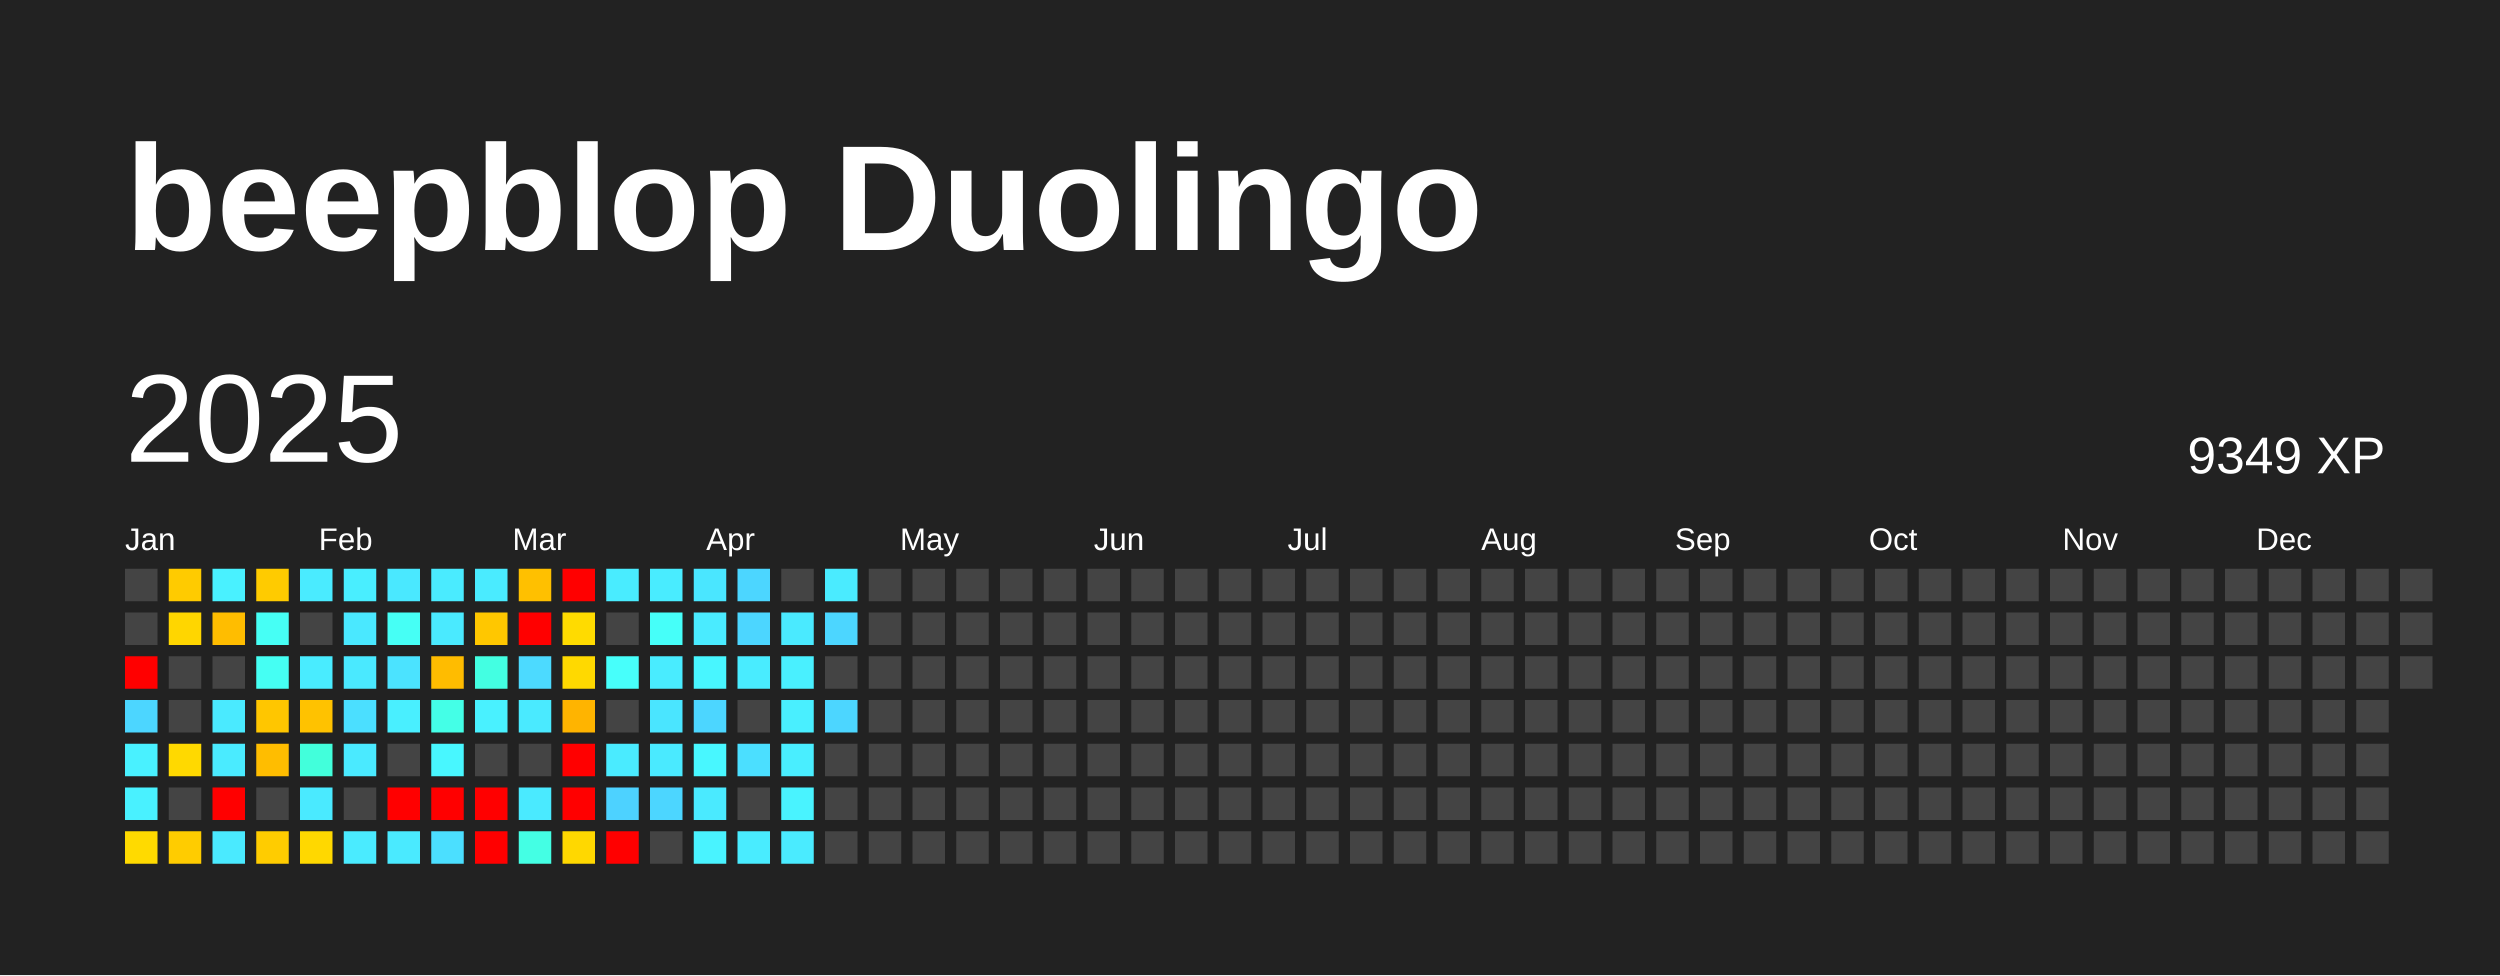
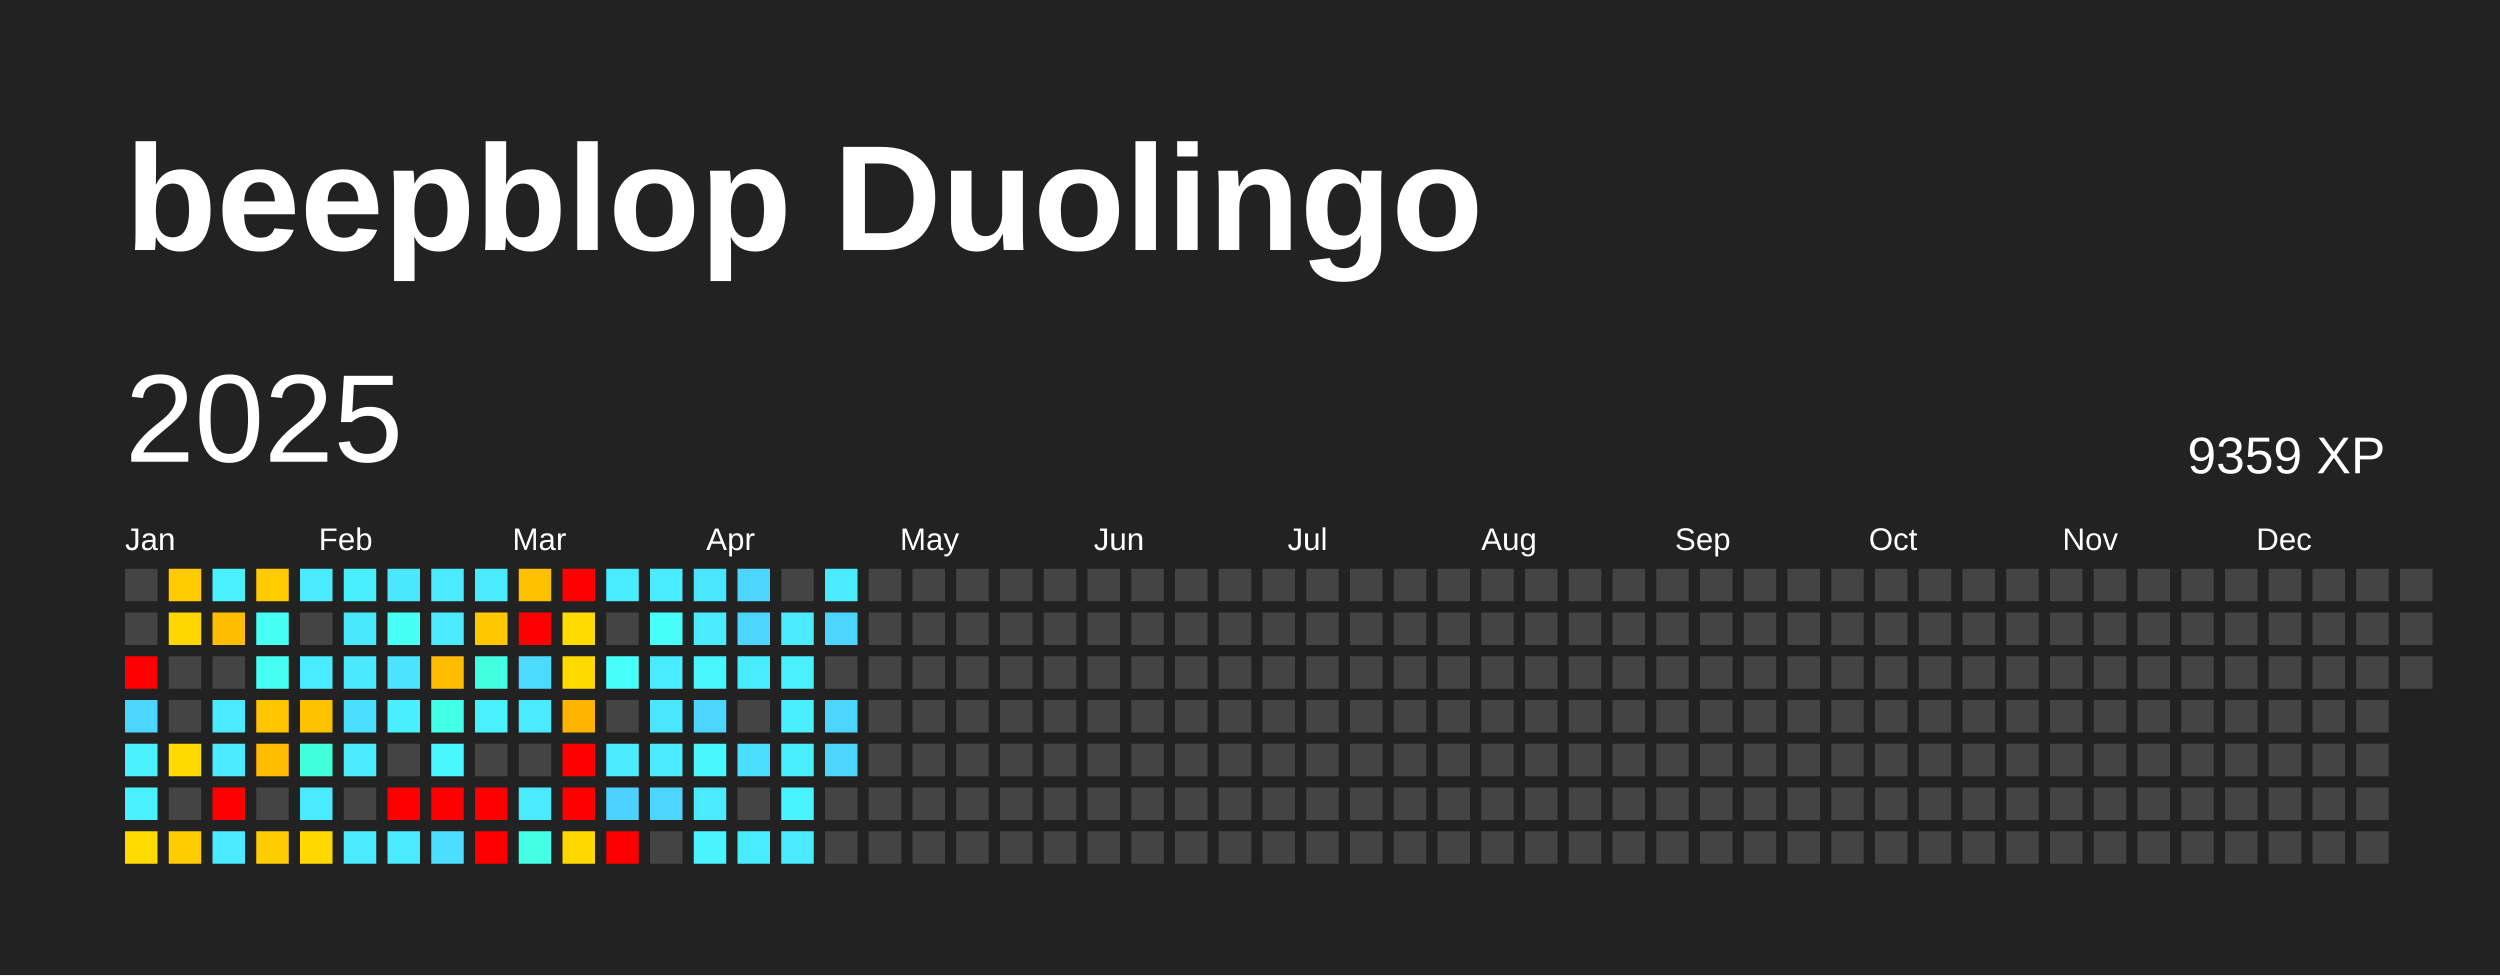
<svg xmlns="http://www.w3.org/2000/svg" baseProfile="full" height="78mm" version="1.1" viewBox="0,0,200,78" width="200mm">
  <defs />
  <rect fill="#222222" height="78" width="200" x="0" y="0" />
  <text fill="#FFFFFF" style="font-size:12px; font-family:Arial; font-weight:bold;" x="10" y="20">beepblop Duolingo</text>
  <text dominant-baseline="hanging" fill="#FFFFFF" style="font-size:10.0px; font-family:Arial;" x="10" y="30">2025</text>
-   <text dominant-baseline="hanging" fill="#FFFFFF" style="font-size:4.125px; font-family:Arial;" x="175" y="35">9349 XP</text>
+   <text dominant-baseline="hanging" fill="#FFFFFF" style="font-size:4.125px; font-family:Arial;" x="175" y="35">9359 XP</text>
  <text fill="#FFFFFF" style="font-size:2.5px; font-family:Arial" x="10.0" y="44">Jan</text>
  <text fill="#FFFFFF" style="font-size:2.5px; font-family:Arial" x="25.5" y="44">Feb</text>
  <text fill="#FFFFFF" style="font-size:2.5px; font-family:Arial" x="41.0" y="44">Mar</text>
  <text fill="#FFFFFF" style="font-size:2.5px; font-family:Arial" x="56.5" y="44">Apr</text>
  <text fill="#FFFFFF" style="font-size:2.5px; font-family:Arial" x="72.0" y="44">May</text>
  <text fill="#FFFFFF" style="font-size:2.5px; font-family:Arial" x="87.5" y="44">Jun</text>
  <text fill="#FFFFFF" style="font-size:2.5px; font-family:Arial" x="103.0" y="44">Jul</text>
  <text fill="#FFFFFF" style="font-size:2.5px; font-family:Arial" x="118.5" y="44">Aug</text>
  <text fill="#FFFFFF" style="font-size:2.5px; font-family:Arial" x="134.0" y="44">Sep</text>
  <text fill="#FFFFFF" style="font-size:2.5px; font-family:Arial" x="149.5" y="44">Oct</text>
  <text fill="#FFFFFF" style="font-size:2.5px; font-family:Arial" x="165.0" y="44">Nov</text>
  <text fill="#FFFFFF" style="font-size:2.5px; font-family:Arial" x="180.5" y="44">Dec</text>
  <rect fill="#444444" height="2.6" width="2.6" x="10.0" y="45.5" />
  <rect fill="#444444" height="2.6" width="2.6" x="10.0" y="49.0" />
  <rect fill="red" height="2.6" width="2.6" x="10.0" y="52.5" />
  <rect fill="#4cd6ff" height="2.6" width="2.6" x="10.0" y="56.0" />
  <rect fill="#49f1ff" height="2.6" width="2.6" x="10.0" y="59.5" />
  <rect fill="#49f1ff" height="2.6" width="2.6" x="10.0" y="63.0" />
  <rect fill="#ffda00" height="2.6" width="2.6" x="10.0" y="66.5" />
  <rect fill="#ffcb00" height="2.6" width="2.6" x="13.5" y="45.5" />
  <rect fill="#ffd600" height="2.6" width="2.6" x="13.5" y="49.0" />
  <rect fill="#444444" height="2.6" width="2.6" x="13.5" y="52.5" />
  <rect fill="#444444" height="2.6" width="2.6" x="13.5" y="56.0" />
  <rect fill="#ffd900" height="2.6" width="2.6" x="13.5" y="59.5" />
  <rect fill="#444444" height="2.6" width="2.6" x="13.5" y="63.0" />
  <rect fill="#ffcc00" height="2.6" width="2.6" x="13.5" y="66.5" />
  <rect fill="#49f1ff" height="2.6" width="2.6" x="17.0" y="45.5" />
  <rect fill="#ffbd00" height="2.6" width="2.6" x="17.0" y="49.0" />
  <rect fill="#444444" height="2.6" width="2.6" x="17.0" y="52.5" />
  <rect fill="#4aeaff" height="2.6" width="2.6" x="17.0" y="56.0" />
  <rect fill="#4aebff" height="2.6" width="2.6" x="17.0" y="59.5" />
  <rect fill="red" height="2.6" width="2.6" x="17.0" y="63.0" />
  <rect fill="#4aeaff" height="2.6" width="2.6" x="17.0" y="66.5" />
  <rect fill="#ffcb00" height="2.6" width="2.6" x="20.5" y="45.5" />
  <rect fill="#46fff5" height="2.6" width="2.6" x="20.5" y="49.0" />
  <rect fill="#45fff3" height="2.6" width="2.6" x="20.5" y="52.5" />
  <rect fill="#ffc600" height="2.6" width="2.6" x="20.5" y="56.0" />
  <rect fill="#ffbd00" height="2.6" width="2.6" x="20.5" y="59.5" />
  <rect fill="#444444" height="2.6" width="2.6" x="20.5" y="63.0" />
  <rect fill="#ffcc00" height="2.6" width="2.6" x="20.5" y="66.5" />
  <rect fill="#4aebff" height="2.6" width="2.6" x="24.0" y="45.5" />
  <rect fill="#444444" height="2.6" width="2.6" x="24.0" y="49.0" />
  <rect fill="#49ecff" height="2.6" width="2.6" x="24.0" y="52.5" />
  <rect fill="#ffc200" height="2.6" width="2.6" x="24.0" y="56.0" />
  <rect fill="#42ffdb" height="2.6" width="2.6" x="24.0" y="59.5" />
  <rect fill="#4aeaff" height="2.6" width="2.6" x="24.0" y="63.0" />
  <rect fill="#ffd800" height="2.6" width="2.6" x="24.0" y="66.5" />
  <rect fill="#49eeff" height="2.6" width="2.6" x="27.5" y="45.5" />
  <rect fill="#4ae8ff" height="2.6" width="2.6" x="27.5" y="49.0" />
  <rect fill="#4ae9ff" height="2.6" width="2.6" x="27.5" y="52.5" />
  <rect fill="#4bdfff" height="2.6" width="2.6" x="27.5" y="56.0" />
  <rect fill="#4aeaff" height="2.6" width="2.6" x="27.5" y="59.5" />
  <rect fill="#444444" height="2.6" width="2.6" x="27.5" y="63.0" />
  <rect fill="#4aebff" height="2.6" width="2.6" x="27.5" y="66.5" />
  <rect fill="#4ae8ff" height="2.6" width="2.6" x="31.0" y="45.5" />
  <rect fill="#46fff5" height="2.6" width="2.6" x="31.0" y="49.0" />
  <rect fill="#4be3ff" height="2.6" width="2.6" x="31.0" y="52.5" />
  <rect fill="#49efff" height="2.6" width="2.6" x="31.0" y="56.0" />
  <rect fill="#444444" height="2.6" width="2.6" x="31.0" y="59.5" />
  <rect fill="red" height="2.6" width="2.6" x="31.0" y="63.0" />
  <rect fill="#4aeaff" height="2.6" width="2.6" x="31.0" y="66.5" />
  <rect fill="#4aebff" height="2.6" width="2.6" x="34.5" y="45.5" />
  <rect fill="#4aeaff" height="2.6" width="2.6" x="34.5" y="49.0" />
  <rect fill="#ffbc00" height="2.6" width="2.6" x="34.5" y="52.5" />
  <rect fill="#44ffe7" height="2.6" width="2.6" x="34.5" y="56.0" />
  <rect fill="#48f7ff" height="2.6" width="2.6" x="34.5" y="59.5" />
  <rect fill="red" height="2.6" width="2.6" x="34.5" y="63.0" />
  <rect fill="#4bdfff" height="2.6" width="2.6" x="34.5" y="66.5" />
  <rect fill="#4aebff" height="2.6" width="2.6" x="38.0" y="45.5" />
  <rect fill="#ffc700" height="2.6" width="2.6" x="38.0" y="49.0" />
  <rect fill="#43ffe2" height="2.6" width="2.6" x="38.0" y="52.5" />
  <rect fill="#49f1ff" height="2.6" width="2.6" x="38.0" y="56.0" />
  <rect fill="#444444" height="2.6" width="2.6" x="38.0" y="59.5" />
  <rect fill="red" height="2.6" width="2.6" x="38.0" y="63.0" />
  <rect fill="red" height="2.6" width="2.6" x="38.0" y="66.5" />
  <rect fill="#ffc000" height="2.6" width="2.6" x="41.5" y="45.5" />
  <rect fill="red" height="2.6" width="2.6" x="41.5" y="49.0" />
  <rect fill="#4cdaff" height="2.6" width="2.6" x="41.5" y="52.5" />
  <rect fill="#4aeaff" height="2.6" width="2.6" x="41.5" y="56.0" />
  <rect fill="#444444" height="2.6" width="2.6" x="41.5" y="59.5" />
  <rect fill="#4aeaff" height="2.6" width="2.6" x="41.5" y="63.0" />
  <rect fill="#44ffe4" height="2.6" width="2.6" x="41.5" y="66.5" />
  <rect fill="red" height="2.6" width="2.6" x="45.0" y="45.5" />
  <rect fill="#ffdb00" height="2.6" width="2.6" x="45.0" y="49.0" />
  <rect fill="#ffd900" height="2.6" width="2.6" x="45.0" y="52.5" />
  <rect fill="#ffb400" height="2.6" width="2.6" x="45.0" y="56.0" />
  <rect fill="red" height="2.6" width="2.6" x="45.0" y="59.5" />
  <rect fill="red" height="2.6" width="2.6" x="45.0" y="63.0" />
  <rect fill="#ffd800" height="2.6" width="2.6" x="45.0" y="66.5" />
  <rect fill="#49ecff" height="2.6" width="2.6" x="48.5" y="45.5" />
  <rect fill="#444444" height="2.6" width="2.6" x="48.5" y="49.0" />
  <rect fill="#47fffb" height="2.6" width="2.6" x="48.5" y="52.5" />
  <rect fill="#444444" height="2.6" width="2.6" x="48.5" y="56.0" />
  <rect fill="#4aebff" height="2.6" width="2.6" x="48.5" y="59.5" />
  <rect fill="#4dd2ff" height="2.6" width="2.6" x="48.5" y="63.0" />
  <rect fill="red" height="2.6" width="2.6" x="48.5" y="66.5" />
  <rect fill="#49ecff" height="2.6" width="2.6" x="52.0" y="45.5" />
  <rect fill="#46fff9" height="2.6" width="2.6" x="52.0" y="49.0" />
  <rect fill="#49ecff" height="2.6" width="2.6" x="52.0" y="52.5" />
  <rect fill="#4ae5ff" height="2.6" width="2.6" x="52.0" y="56.0" />
  <rect fill="#4aeaff" height="2.6" width="2.6" x="52.0" y="59.5" />
  <rect fill="#4cd6ff" height="2.6" width="2.6" x="52.0" y="63.0" />
  <rect fill="#444444" height="2.6" width="2.6" x="52.0" y="66.5" />
  <rect fill="#4ae6ff" height="2.6" width="2.6" x="55.5" y="45.5" />
  <rect fill="#4aebff" height="2.6" width="2.6" x="55.5" y="49.0" />
  <rect fill="#48f6ff" height="2.6" width="2.6" x="55.5" y="52.5" />
  <rect fill="#4cd6ff" height="2.6" width="2.6" x="55.5" y="56.0" />
  <rect fill="#48f7ff" height="2.6" width="2.6" x="55.5" y="59.5" />
  <rect fill="#4aeaff" height="2.6" width="2.6" x="55.5" y="63.0" />
  <rect fill="#49f3ff" height="2.6" width="2.6" x="55.5" y="66.5" />
  <rect fill="#4cd6ff" height="2.6" width="2.6" x="59.0" y="45.5" />
  <rect fill="#4cd6ff" height="2.6" width="2.6" x="59.0" y="49.0" />
  <rect fill="#49ecff" height="2.6" width="2.6" x="59.0" y="52.5" />
  <rect fill="#444444" height="2.6" width="2.6" x="59.0" y="56.0" />
  <rect fill="#4bdfff" height="2.6" width="2.6" x="59.0" y="59.5" />
  <rect fill="#444444" height="2.6" width="2.6" x="59.0" y="63.0" />
  <rect fill="#49ecff" height="2.6" width="2.6" x="59.0" y="66.5" />
  <rect fill="#444444" height="2.6" width="2.6" x="62.5" y="45.5" />
  <rect fill="#4aeaff" height="2.6" width="2.6" x="62.5" y="49.0" />
  <rect fill="#49f0ff" height="2.6" width="2.6" x="62.5" y="52.5" />
  <rect fill="#49efff" height="2.6" width="2.6" x="62.5" y="56.0" />
  <rect fill="#49eeff" height="2.6" width="2.6" x="62.5" y="59.5" />
  <rect fill="#49f3ff" height="2.6" width="2.6" x="62.5" y="63.0" />
  <rect fill="#4aebff" height="2.6" width="2.6" x="62.5" y="66.5" />
  <rect fill="#4aebff" height="2.6" width="2.6" x="66.0" y="45.5" />
  <rect fill="#4cd6ff" height="2.6" width="2.6" x="66.0" y="49.0" />
  <rect fill="#444444" height="2.6" width="2.6" x="66.0" y="52.5" />
  <rect fill="#4cd6ff" height="2.6" width="2.6" x="66.0" y="56.0" />
-   <rect fill="#444444" height="2.6" width="2.6" x="66.0" y="59.5" />
+   <rect fill="#4cd6ff" height="2.6" width="2.6" x="66.0" y="59.5" />
  <rect fill="#444444" height="2.6" width="2.6" x="66.0" y="63.0" />
  <rect fill="#444444" height="2.6" width="2.6" x="66.0" y="66.5" />
  <rect fill="#444444" height="2.6" width="2.6" x="69.5" y="45.5" />
  <rect fill="#444444" height="2.6" width="2.6" x="69.5" y="49.0" />
  <rect fill="#444444" height="2.6" width="2.6" x="69.5" y="52.5" />
  <rect fill="#444444" height="2.6" width="2.6" x="69.5" y="56.0" />
  <rect fill="#444444" height="2.6" width="2.6" x="69.5" y="59.5" />
  <rect fill="#444444" height="2.6" width="2.6" x="69.5" y="63.0" />
  <rect fill="#444444" height="2.6" width="2.6" x="69.5" y="66.5" />
  <rect fill="#444444" height="2.6" width="2.6" x="73.0" y="45.5" />
  <rect fill="#444444" height="2.6" width="2.6" x="73.0" y="49.0" />
  <rect fill="#444444" height="2.6" width="2.6" x="73.0" y="52.5" />
  <rect fill="#444444" height="2.6" width="2.6" x="73.0" y="56.0" />
  <rect fill="#444444" height="2.6" width="2.6" x="73.0" y="59.5" />
  <rect fill="#444444" height="2.6" width="2.6" x="73.0" y="63.0" />
  <rect fill="#444444" height="2.6" width="2.6" x="73.0" y="66.5" />
  <rect fill="#444444" height="2.6" width="2.6" x="76.5" y="45.5" />
  <rect fill="#444444" height="2.6" width="2.6" x="76.5" y="49.0" />
  <rect fill="#444444" height="2.6" width="2.6" x="76.5" y="52.5" />
  <rect fill="#444444" height="2.6" width="2.6" x="76.5" y="56.0" />
  <rect fill="#444444" height="2.6" width="2.6" x="76.5" y="59.5" />
  <rect fill="#444444" height="2.6" width="2.6" x="76.5" y="63.0" />
  <rect fill="#444444" height="2.6" width="2.6" x="76.5" y="66.5" />
  <rect fill="#444444" height="2.6" width="2.6" x="80.0" y="45.5" />
  <rect fill="#444444" height="2.6" width="2.6" x="80.0" y="49.0" />
  <rect fill="#444444" height="2.6" width="2.6" x="80.0" y="52.5" />
  <rect fill="#444444" height="2.6" width="2.6" x="80.0" y="56.0" />
  <rect fill="#444444" height="2.6" width="2.6" x="80.0" y="59.5" />
  <rect fill="#444444" height="2.6" width="2.6" x="80.0" y="63.0" />
  <rect fill="#444444" height="2.6" width="2.6" x="80.0" y="66.5" />
  <rect fill="#444444" height="2.6" width="2.6" x="83.5" y="45.5" />
  <rect fill="#444444" height="2.6" width="2.6" x="83.5" y="49.0" />
  <rect fill="#444444" height="2.6" width="2.6" x="83.5" y="52.5" />
  <rect fill="#444444" height="2.6" width="2.6" x="83.5" y="56.0" />
  <rect fill="#444444" height="2.6" width="2.6" x="83.5" y="59.5" />
  <rect fill="#444444" height="2.6" width="2.6" x="83.5" y="63.0" />
  <rect fill="#444444" height="2.6" width="2.6" x="83.5" y="66.5" />
  <rect fill="#444444" height="2.6" width="2.6" x="87.0" y="45.5" />
  <rect fill="#444444" height="2.6" width="2.6" x="87.0" y="49.0" />
  <rect fill="#444444" height="2.6" width="2.6" x="87.0" y="52.5" />
  <rect fill="#444444" height="2.6" width="2.6" x="87.0" y="56.0" />
  <rect fill="#444444" height="2.6" width="2.6" x="87.0" y="59.5" />
  <rect fill="#444444" height="2.6" width="2.6" x="87.0" y="63.0" />
  <rect fill="#444444" height="2.6" width="2.6" x="87.0" y="66.5" />
  <rect fill="#444444" height="2.6" width="2.6" x="90.5" y="45.5" />
  <rect fill="#444444" height="2.6" width="2.6" x="90.5" y="49.0" />
  <rect fill="#444444" height="2.6" width="2.6" x="90.5" y="52.5" />
  <rect fill="#444444" height="2.6" width="2.6" x="90.5" y="56.0" />
  <rect fill="#444444" height="2.6" width="2.6" x="90.5" y="59.5" />
  <rect fill="#444444" height="2.6" width="2.6" x="90.5" y="63.0" />
  <rect fill="#444444" height="2.6" width="2.6" x="90.5" y="66.5" />
  <rect fill="#444444" height="2.6" width="2.6" x="94.0" y="45.5" />
  <rect fill="#444444" height="2.6" width="2.6" x="94.0" y="49.0" />
  <rect fill="#444444" height="2.6" width="2.6" x="94.0" y="52.5" />
  <rect fill="#444444" height="2.6" width="2.6" x="94.0" y="56.0" />
  <rect fill="#444444" height="2.6" width="2.6" x="94.0" y="59.5" />
  <rect fill="#444444" height="2.6" width="2.6" x="94.0" y="63.0" />
  <rect fill="#444444" height="2.6" width="2.6" x="94.0" y="66.5" />
  <rect fill="#444444" height="2.6" width="2.6" x="97.5" y="45.5" />
  <rect fill="#444444" height="2.6" width="2.6" x="97.5" y="49.0" />
  <rect fill="#444444" height="2.6" width="2.6" x="97.5" y="52.5" />
  <rect fill="#444444" height="2.6" width="2.6" x="97.5" y="56.0" />
  <rect fill="#444444" height="2.6" width="2.6" x="97.5" y="59.5" />
  <rect fill="#444444" height="2.6" width="2.6" x="97.5" y="63.0" />
  <rect fill="#444444" height="2.6" width="2.6" x="97.5" y="66.5" />
  <rect fill="#444444" height="2.6" width="2.6" x="101.0" y="45.5" />
  <rect fill="#444444" height="2.6" width="2.6" x="101.0" y="49.0" />
  <rect fill="#444444" height="2.6" width="2.6" x="101.0" y="52.5" />
  <rect fill="#444444" height="2.6" width="2.6" x="101.0" y="56.0" />
  <rect fill="#444444" height="2.6" width="2.6" x="101.0" y="59.5" />
  <rect fill="#444444" height="2.6" width="2.6" x="101.0" y="63.0" />
  <rect fill="#444444" height="2.6" width="2.6" x="101.0" y="66.5" />
  <rect fill="#444444" height="2.6" width="2.6" x="104.5" y="45.5" />
  <rect fill="#444444" height="2.6" width="2.6" x="104.5" y="49.0" />
  <rect fill="#444444" height="2.6" width="2.6" x="104.5" y="52.5" />
  <rect fill="#444444" height="2.6" width="2.6" x="104.5" y="56.0" />
  <rect fill="#444444" height="2.6" width="2.6" x="104.5" y="59.5" />
  <rect fill="#444444" height="2.6" width="2.6" x="104.5" y="63.0" />
  <rect fill="#444444" height="2.6" width="2.6" x="104.5" y="66.5" />
  <rect fill="#444444" height="2.6" width="2.6" x="108.0" y="45.5" />
  <rect fill="#444444" height="2.6" width="2.6" x="108.0" y="49.0" />
  <rect fill="#444444" height="2.6" width="2.6" x="108.0" y="52.5" />
  <rect fill="#444444" height="2.6" width="2.6" x="108.0" y="56.0" />
  <rect fill="#444444" height="2.6" width="2.6" x="108.0" y="59.5" />
  <rect fill="#444444" height="2.6" width="2.6" x="108.0" y="63.0" />
  <rect fill="#444444" height="2.6" width="2.6" x="108.0" y="66.5" />
  <rect fill="#444444" height="2.6" width="2.6" x="111.5" y="45.5" />
  <rect fill="#444444" height="2.6" width="2.6" x="111.5" y="49.0" />
  <rect fill="#444444" height="2.6" width="2.6" x="111.5" y="52.5" />
  <rect fill="#444444" height="2.6" width="2.6" x="111.5" y="56.0" />
  <rect fill="#444444" height="2.6" width="2.6" x="111.5" y="59.5" />
  <rect fill="#444444" height="2.6" width="2.6" x="111.5" y="63.0" />
  <rect fill="#444444" height="2.6" width="2.6" x="111.5" y="66.5" />
  <rect fill="#444444" height="2.6" width="2.6" x="115.0" y="45.5" />
  <rect fill="#444444" height="2.6" width="2.6" x="115.0" y="49.0" />
  <rect fill="#444444" height="2.6" width="2.6" x="115.0" y="52.5" />
  <rect fill="#444444" height="2.6" width="2.6" x="115.0" y="56.0" />
  <rect fill="#444444" height="2.6" width="2.6" x="115.0" y="59.5" />
  <rect fill="#444444" height="2.6" width="2.6" x="115.0" y="63.0" />
  <rect fill="#444444" height="2.6" width="2.6" x="115.0" y="66.5" />
  <rect fill="#444444" height="2.6" width="2.6" x="118.5" y="45.5" />
  <rect fill="#444444" height="2.6" width="2.6" x="118.5" y="49.0" />
  <rect fill="#444444" height="2.6" width="2.6" x="118.5" y="52.5" />
  <rect fill="#444444" height="2.6" width="2.6" x="118.5" y="56.0" />
  <rect fill="#444444" height="2.6" width="2.6" x="118.5" y="59.5" />
  <rect fill="#444444" height="2.6" width="2.6" x="118.5" y="63.0" />
  <rect fill="#444444" height="2.6" width="2.6" x="118.5" y="66.5" />
  <rect fill="#444444" height="2.6" width="2.6" x="122.0" y="45.5" />
  <rect fill="#444444" height="2.6" width="2.6" x="122.0" y="49.0" />
  <rect fill="#444444" height="2.6" width="2.6" x="122.0" y="52.5" />
  <rect fill="#444444" height="2.6" width="2.6" x="122.0" y="56.0" />
  <rect fill="#444444" height="2.6" width="2.6" x="122.0" y="59.5" />
  <rect fill="#444444" height="2.6" width="2.6" x="122.0" y="63.0" />
  <rect fill="#444444" height="2.6" width="2.6" x="122.0" y="66.5" />
  <rect fill="#444444" height="2.6" width="2.6" x="125.5" y="45.5" />
  <rect fill="#444444" height="2.6" width="2.6" x="125.5" y="49.0" />
  <rect fill="#444444" height="2.6" width="2.6" x="125.5" y="52.5" />
  <rect fill="#444444" height="2.6" width="2.6" x="125.5" y="56.0" />
  <rect fill="#444444" height="2.6" width="2.6" x="125.5" y="59.5" />
  <rect fill="#444444" height="2.6" width="2.6" x="125.5" y="63.0" />
  <rect fill="#444444" height="2.6" width="2.6" x="125.5" y="66.5" />
  <rect fill="#444444" height="2.6" width="2.6" x="129.0" y="45.5" />
  <rect fill="#444444" height="2.6" width="2.6" x="129.0" y="49.0" />
  <rect fill="#444444" height="2.6" width="2.6" x="129.0" y="52.5" />
  <rect fill="#444444" height="2.6" width="2.6" x="129.0" y="56.0" />
  <rect fill="#444444" height="2.6" width="2.6" x="129.0" y="59.5" />
  <rect fill="#444444" height="2.6" width="2.6" x="129.0" y="63.0" />
  <rect fill="#444444" height="2.6" width="2.6" x="129.0" y="66.5" />
  <rect fill="#444444" height="2.6" width="2.6" x="132.5" y="45.5" />
  <rect fill="#444444" height="2.6" width="2.6" x="132.5" y="49.0" />
  <rect fill="#444444" height="2.6" width="2.6" x="132.5" y="52.5" />
  <rect fill="#444444" height="2.6" width="2.6" x="132.5" y="56.0" />
  <rect fill="#444444" height="2.6" width="2.6" x="132.5" y="59.5" />
  <rect fill="#444444" height="2.6" width="2.6" x="132.5" y="63.0" />
  <rect fill="#444444" height="2.6" width="2.6" x="132.5" y="66.5" />
  <rect fill="#444444" height="2.6" width="2.6" x="136.0" y="45.5" />
  <rect fill="#444444" height="2.6" width="2.6" x="136.0" y="49.0" />
  <rect fill="#444444" height="2.6" width="2.6" x="136.0" y="52.5" />
  <rect fill="#444444" height="2.6" width="2.6" x="136.0" y="56.0" />
  <rect fill="#444444" height="2.6" width="2.6" x="136.0" y="59.5" />
  <rect fill="#444444" height="2.6" width="2.6" x="136.0" y="63.0" />
  <rect fill="#444444" height="2.6" width="2.6" x="136.0" y="66.5" />
  <rect fill="#444444" height="2.6" width="2.6" x="139.5" y="45.5" />
  <rect fill="#444444" height="2.6" width="2.6" x="139.5" y="49.0" />
  <rect fill="#444444" height="2.6" width="2.6" x="139.5" y="52.5" />
  <rect fill="#444444" height="2.6" width="2.6" x="139.5" y="56.0" />
  <rect fill="#444444" height="2.6" width="2.6" x="139.5" y="59.5" />
  <rect fill="#444444" height="2.6" width="2.6" x="139.5" y="63.0" />
  <rect fill="#444444" height="2.6" width="2.6" x="139.5" y="66.5" />
  <rect fill="#444444" height="2.6" width="2.6" x="143.0" y="45.5" />
  <rect fill="#444444" height="2.6" width="2.6" x="143.0" y="49.0" />
  <rect fill="#444444" height="2.6" width="2.6" x="143.0" y="52.5" />
  <rect fill="#444444" height="2.6" width="2.6" x="143.0" y="56.0" />
  <rect fill="#444444" height="2.6" width="2.6" x="143.0" y="59.5" />
  <rect fill="#444444" height="2.6" width="2.6" x="143.0" y="63.0" />
  <rect fill="#444444" height="2.6" width="2.6" x="143.0" y="66.5" />
  <rect fill="#444444" height="2.6" width="2.6" x="146.5" y="45.5" />
  <rect fill="#444444" height="2.6" width="2.6" x="146.5" y="49.0" />
  <rect fill="#444444" height="2.6" width="2.6" x="146.5" y="52.5" />
  <rect fill="#444444" height="2.6" width="2.6" x="146.5" y="56.0" />
  <rect fill="#444444" height="2.6" width="2.6" x="146.5" y="59.5" />
  <rect fill="#444444" height="2.6" width="2.6" x="146.5" y="63.0" />
  <rect fill="#444444" height="2.6" width="2.6" x="146.5" y="66.5" />
  <rect fill="#444444" height="2.6" width="2.6" x="150.0" y="45.5" />
  <rect fill="#444444" height="2.6" width="2.6" x="150.0" y="49.0" />
  <rect fill="#444444" height="2.6" width="2.6" x="150.0" y="52.5" />
  <rect fill="#444444" height="2.6" width="2.6" x="150.0" y="56.0" />
  <rect fill="#444444" height="2.6" width="2.6" x="150.0" y="59.5" />
  <rect fill="#444444" height="2.6" width="2.6" x="150.0" y="63.0" />
  <rect fill="#444444" height="2.6" width="2.6" x="150.0" y="66.5" />
  <rect fill="#444444" height="2.6" width="2.6" x="153.5" y="45.5" />
  <rect fill="#444444" height="2.6" width="2.6" x="153.5" y="49.0" />
  <rect fill="#444444" height="2.6" width="2.6" x="153.5" y="52.5" />
  <rect fill="#444444" height="2.6" width="2.6" x="153.5" y="56.0" />
  <rect fill="#444444" height="2.6" width="2.6" x="153.5" y="59.5" />
  <rect fill="#444444" height="2.6" width="2.6" x="153.5" y="63.0" />
  <rect fill="#444444" height="2.6" width="2.6" x="153.5" y="66.5" />
  <rect fill="#444444" height="2.6" width="2.6" x="157.0" y="45.5" />
  <rect fill="#444444" height="2.6" width="2.6" x="157.0" y="49.0" />
  <rect fill="#444444" height="2.6" width="2.6" x="157.0" y="52.5" />
  <rect fill="#444444" height="2.6" width="2.6" x="157.0" y="56.0" />
  <rect fill="#444444" height="2.6" width="2.6" x="157.0" y="59.5" />
  <rect fill="#444444" height="2.6" width="2.6" x="157.0" y="63.0" />
  <rect fill="#444444" height="2.6" width="2.6" x="157.0" y="66.5" />
  <rect fill="#444444" height="2.6" width="2.6" x="160.5" y="45.5" />
  <rect fill="#444444" height="2.6" width="2.6" x="160.5" y="49.0" />
  <rect fill="#444444" height="2.6" width="2.6" x="160.5" y="52.5" />
  <rect fill="#444444" height="2.6" width="2.6" x="160.5" y="56.0" />
  <rect fill="#444444" height="2.6" width="2.6" x="160.5" y="59.5" />
  <rect fill="#444444" height="2.6" width="2.6" x="160.5" y="63.0" />
  <rect fill="#444444" height="2.6" width="2.6" x="160.5" y="66.5" />
  <rect fill="#444444" height="2.6" width="2.6" x="164.0" y="45.5" />
  <rect fill="#444444" height="2.6" width="2.6" x="164.0" y="49.0" />
  <rect fill="#444444" height="2.6" width="2.6" x="164.0" y="52.5" />
  <rect fill="#444444" height="2.6" width="2.6" x="164.0" y="56.0" />
  <rect fill="#444444" height="2.6" width="2.6" x="164.0" y="59.5" />
  <rect fill="#444444" height="2.6" width="2.6" x="164.0" y="63.0" />
  <rect fill="#444444" height="2.6" width="2.6" x="164.0" y="66.5" />
  <rect fill="#444444" height="2.6" width="2.6" x="167.5" y="45.5" />
  <rect fill="#444444" height="2.6" width="2.6" x="167.5" y="49.0" />
  <rect fill="#444444" height="2.6" width="2.6" x="167.5" y="52.5" />
  <rect fill="#444444" height="2.6" width="2.6" x="167.5" y="56.0" />
  <rect fill="#444444" height="2.6" width="2.6" x="167.5" y="59.5" />
  <rect fill="#444444" height="2.6" width="2.6" x="167.5" y="63.0" />
  <rect fill="#444444" height="2.6" width="2.6" x="167.5" y="66.5" />
  <rect fill="#444444" height="2.6" width="2.6" x="171.0" y="45.5" />
  <rect fill="#444444" height="2.6" width="2.6" x="171.0" y="49.0" />
  <rect fill="#444444" height="2.6" width="2.6" x="171.0" y="52.5" />
  <rect fill="#444444" height="2.6" width="2.6" x="171.0" y="56.0" />
  <rect fill="#444444" height="2.6" width="2.6" x="171.0" y="59.5" />
  <rect fill="#444444" height="2.6" width="2.6" x="171.0" y="63.0" />
  <rect fill="#444444" height="2.6" width="2.6" x="171.0" y="66.5" />
  <rect fill="#444444" height="2.6" width="2.6" x="174.5" y="45.5" />
  <rect fill="#444444" height="2.6" width="2.6" x="174.5" y="49.0" />
  <rect fill="#444444" height="2.6" width="2.6" x="174.5" y="52.5" />
  <rect fill="#444444" height="2.6" width="2.6" x="174.5" y="56.0" />
  <rect fill="#444444" height="2.6" width="2.6" x="174.5" y="59.5" />
  <rect fill="#444444" height="2.6" width="2.6" x="174.5" y="63.0" />
  <rect fill="#444444" height="2.6" width="2.6" x="174.5" y="66.5" />
  <rect fill="#444444" height="2.6" width="2.6" x="178.0" y="45.5" />
  <rect fill="#444444" height="2.6" width="2.6" x="178.0" y="49.0" />
  <rect fill="#444444" height="2.6" width="2.6" x="178.0" y="52.5" />
  <rect fill="#444444" height="2.6" width="2.6" x="178.0" y="56.0" />
  <rect fill="#444444" height="2.6" width="2.6" x="178.0" y="59.5" />
  <rect fill="#444444" height="2.6" width="2.6" x="178.0" y="63.0" />
  <rect fill="#444444" height="2.6" width="2.6" x="178.0" y="66.5" />
  <rect fill="#444444" height="2.6" width="2.6" x="181.5" y="45.5" />
  <rect fill="#444444" height="2.6" width="2.6" x="181.5" y="49.0" />
  <rect fill="#444444" height="2.6" width="2.6" x="181.5" y="52.5" />
  <rect fill="#444444" height="2.6" width="2.6" x="181.5" y="56.0" />
  <rect fill="#444444" height="2.6" width="2.6" x="181.5" y="59.5" />
  <rect fill="#444444" height="2.6" width="2.6" x="181.5" y="63.0" />
  <rect fill="#444444" height="2.6" width="2.6" x="181.5" y="66.5" />
  <rect fill="#444444" height="2.6" width="2.6" x="185.0" y="45.5" />
  <rect fill="#444444" height="2.6" width="2.6" x="185.0" y="49.0" />
  <rect fill="#444444" height="2.6" width="2.6" x="185.0" y="52.5" />
  <rect fill="#444444" height="2.6" width="2.6" x="185.0" y="56.0" />
  <rect fill="#444444" height="2.6" width="2.6" x="185.0" y="59.5" />
  <rect fill="#444444" height="2.6" width="2.6" x="185.0" y="63.0" />
  <rect fill="#444444" height="2.6" width="2.6" x="185.0" y="66.5" />
  <rect fill="#444444" height="2.6" width="2.6" x="188.5" y="45.5" />
  <rect fill="#444444" height="2.6" width="2.6" x="188.5" y="49.0" />
  <rect fill="#444444" height="2.6" width="2.6" x="188.5" y="52.5" />
  <rect fill="#444444" height="2.6" width="2.6" x="188.5" y="56.0" />
  <rect fill="#444444" height="2.6" width="2.6" x="188.5" y="59.5" />
  <rect fill="#444444" height="2.6" width="2.6" x="188.5" y="63.0" />
  <rect fill="#444444" height="2.6" width="2.6" x="188.5" y="66.5" />
  <rect fill="#444444" height="2.6" width="2.6" x="192.0" y="45.5" />
  <rect fill="#444444" height="2.6" width="2.6" x="192.0" y="49.0" />
  <rect fill="#444444" height="2.6" width="2.6" x="192.0" y="52.5" />
</svg>
